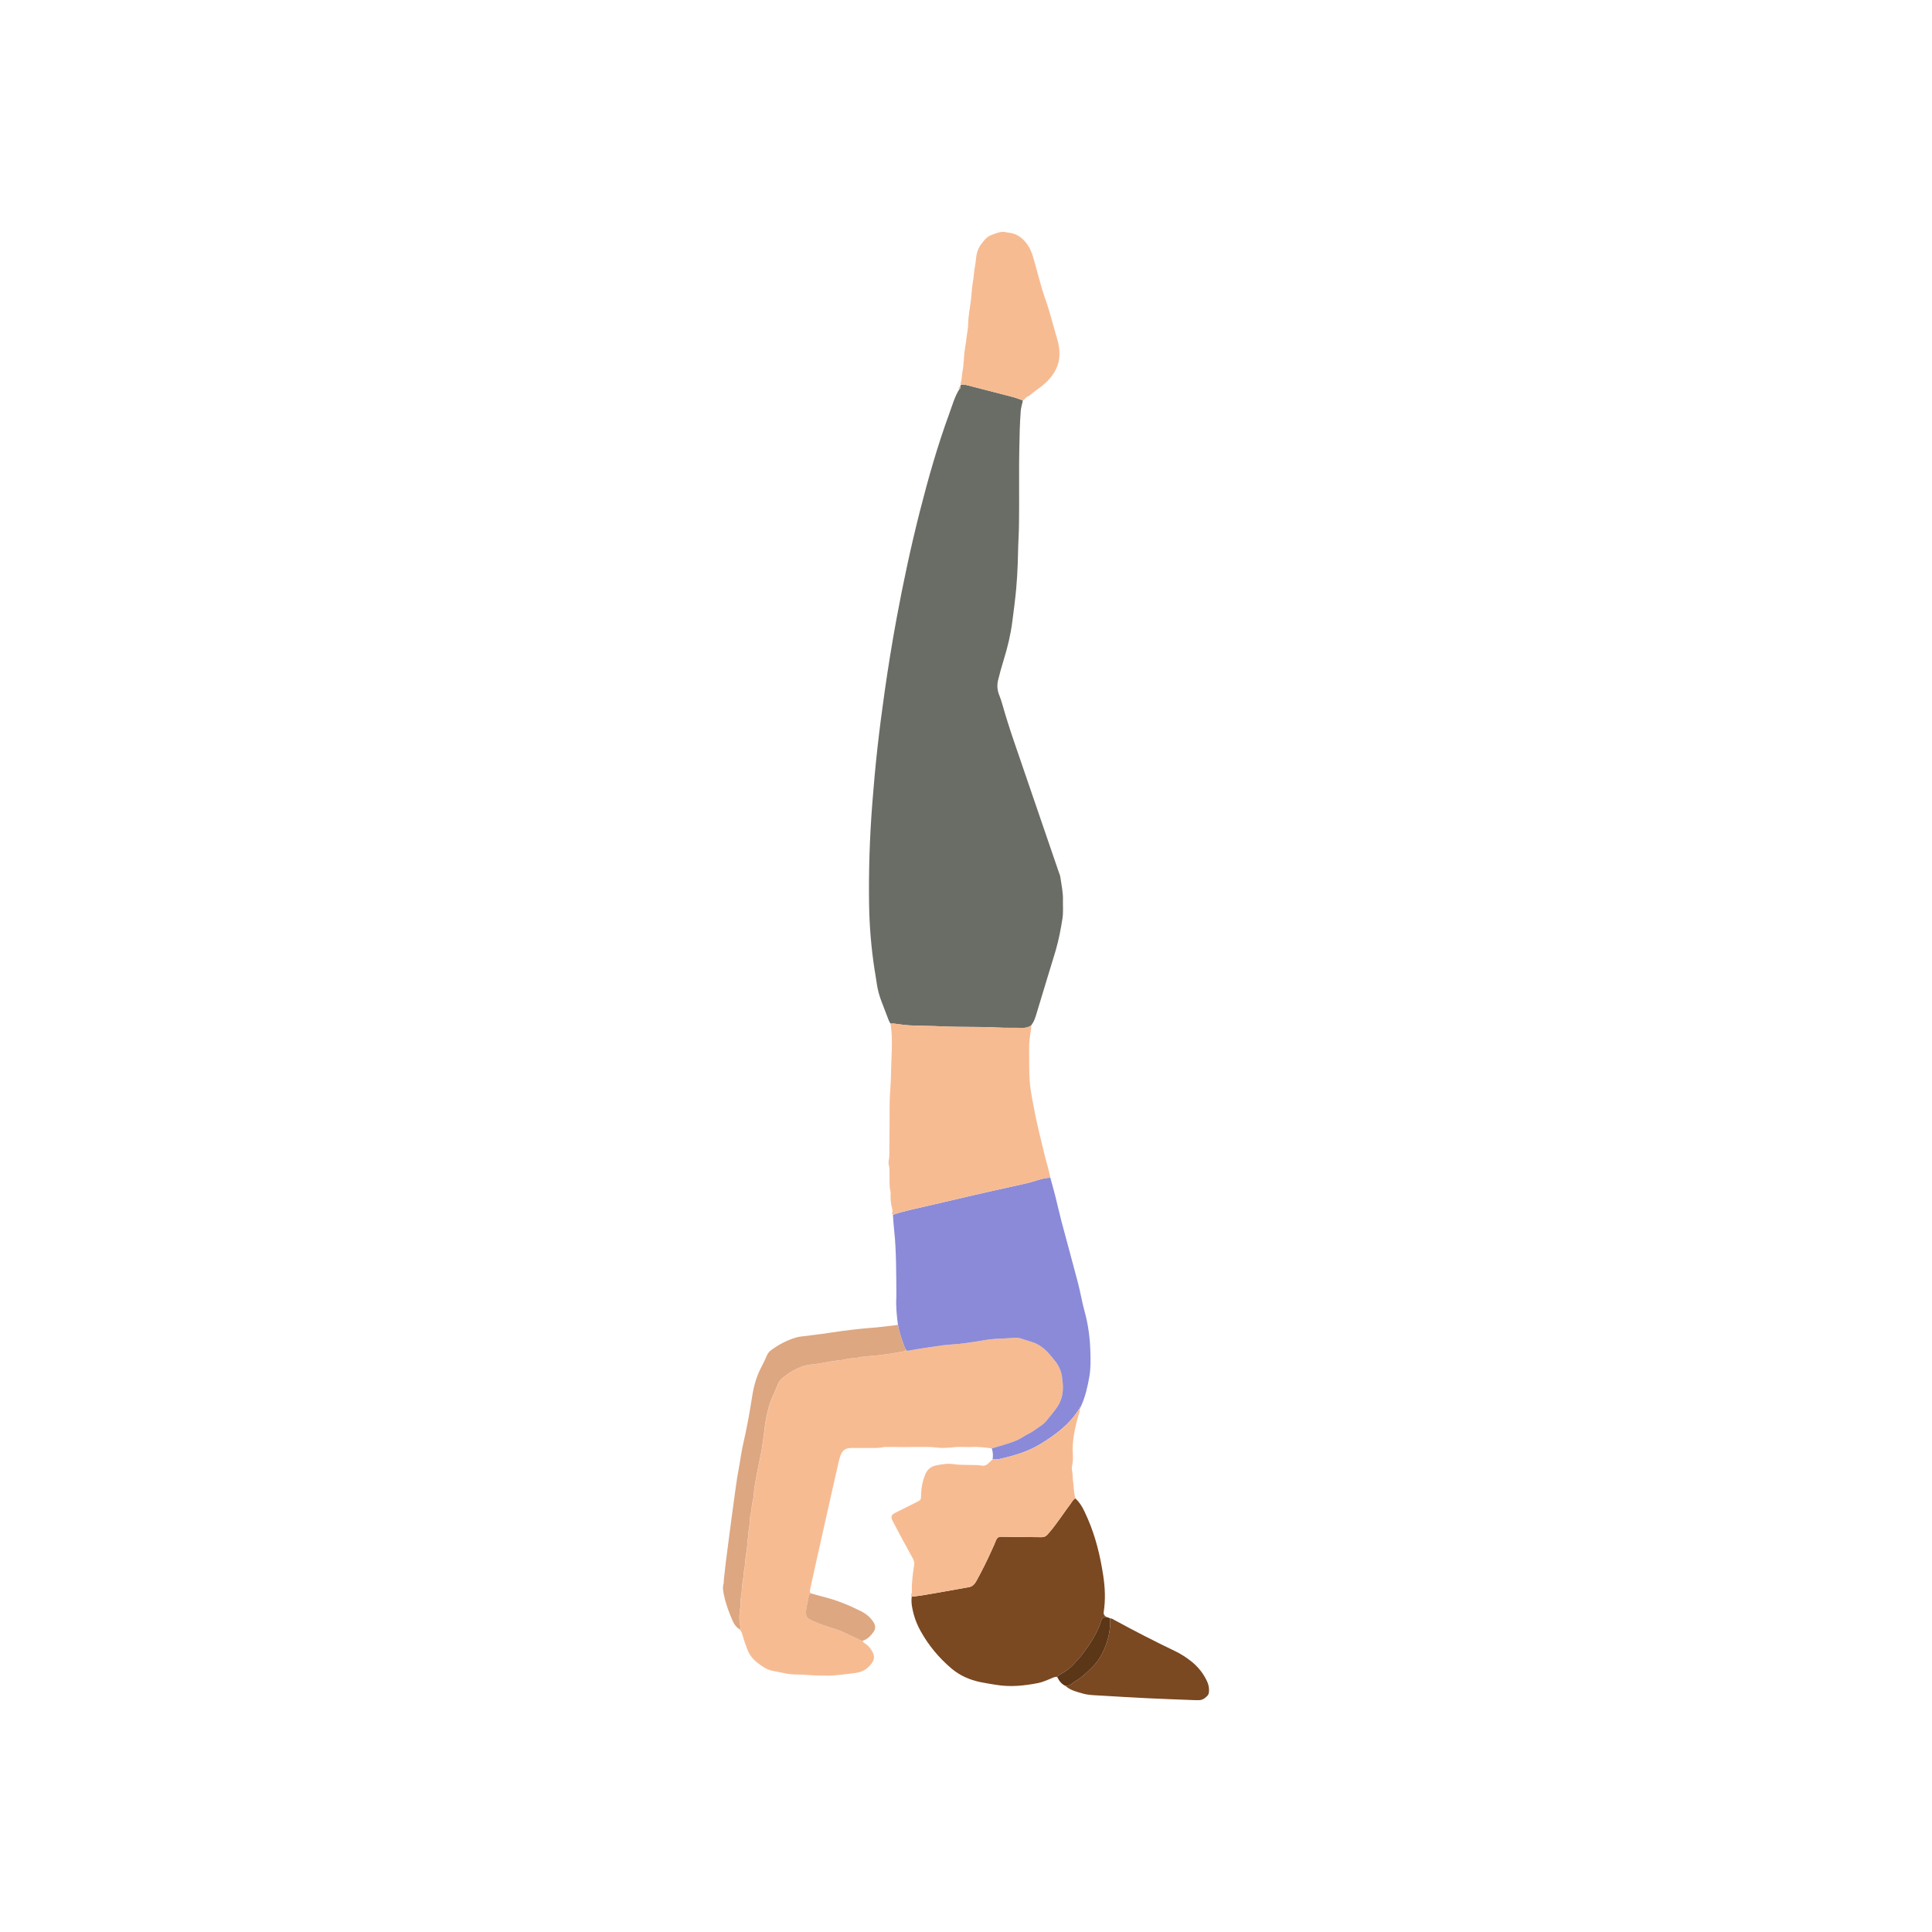
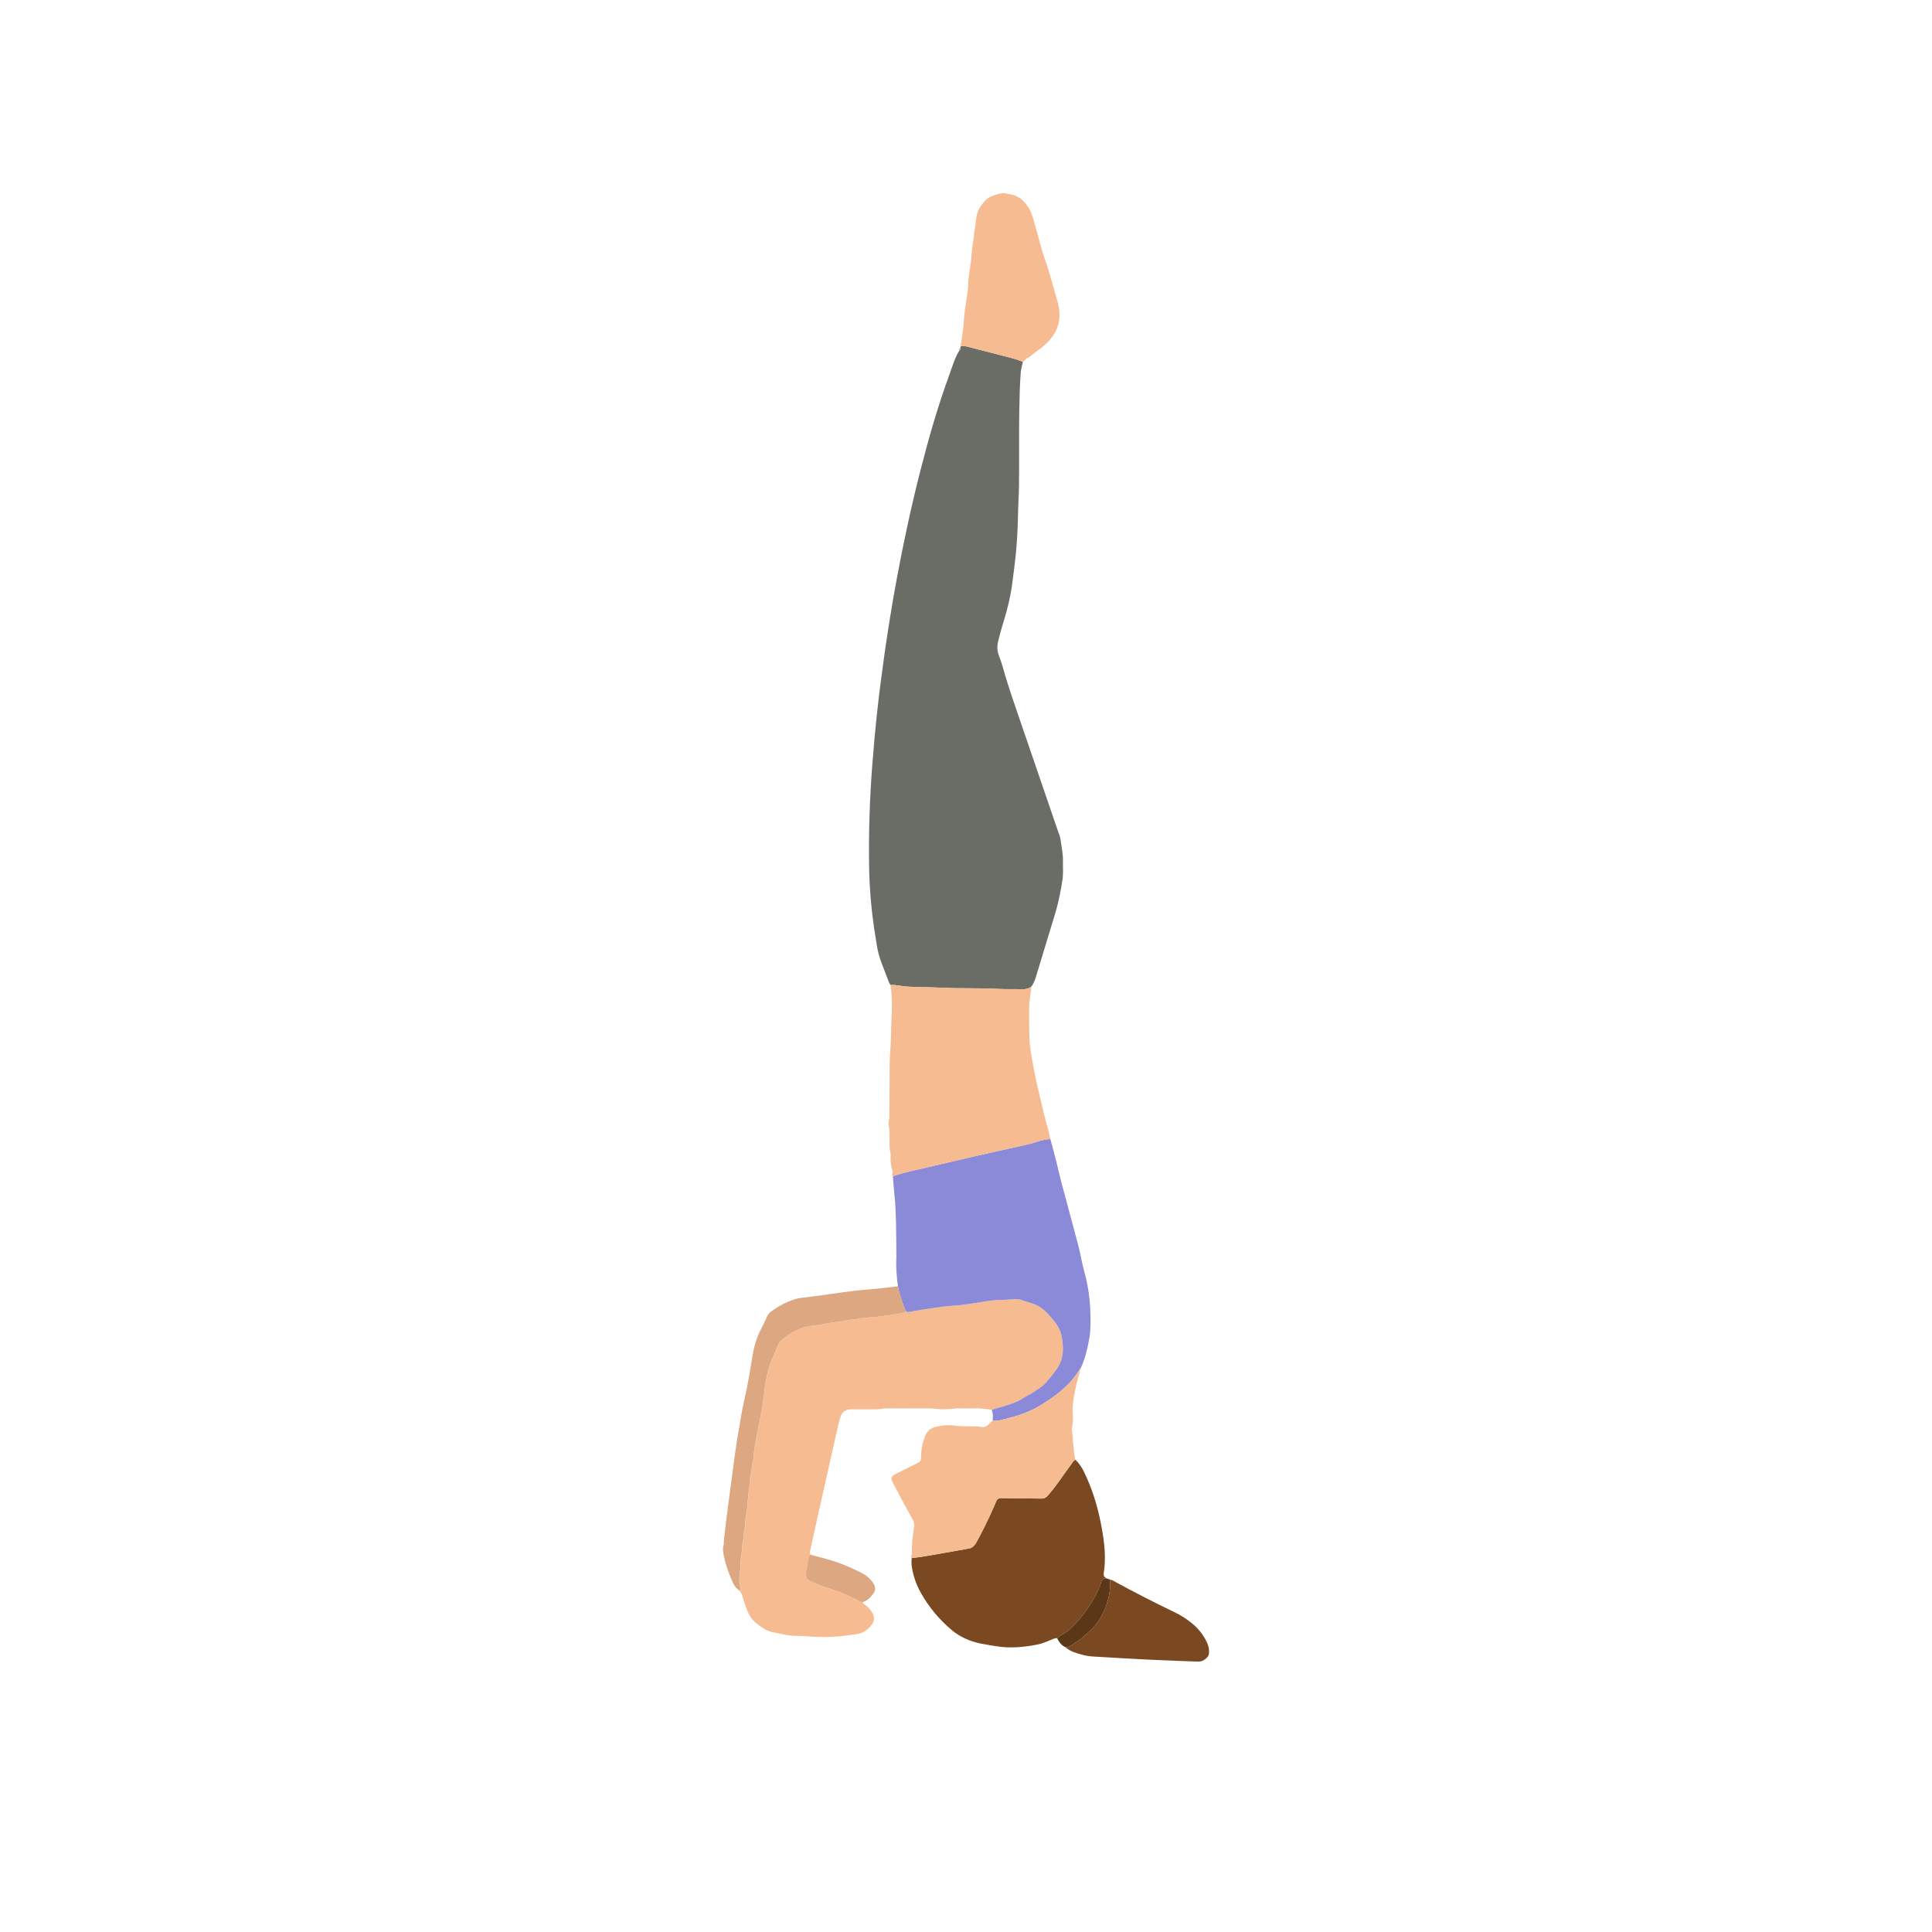
<svg xmlns="http://www.w3.org/2000/svg" width="500" height="500" viewBox="0 0 500 500" fill="none">
-   <path d="M248.305 100.668C247.059 102.66 246.451 104.924 245.653 107.096C242.627 115.356 240.228 123.807 238.06 132.327C235.726 141.506 233.752 150.762 232.03 160.07C230.877 166.322 229.858 172.601 228.961 178.897C228.254 183.85 227.609 188.806 227.06 193.776C226.54 198.505 226.107 203.245 225.745 207.992C225.078 216.67 224.785 225.351 224.921 234.054C225.008 239.647 225.459 245.208 226.305 250.735C226.503 252.032 226.741 253.321 226.921 254.618C227.144 256.215 227.591 257.749 228.159 259.251C228.778 260.885 229.4 262.519 230.034 264.145C230.137 264.412 230.312 264.65 230.455 264.903C230.986 264.863 231.507 264.903 232.041 264.991C233.137 265.167 234.246 265.31 235.353 265.365C238.155 265.5 240.961 265.486 243.766 265.625C248.598 265.863 253.444 265.665 258.283 265.929C260.36 266.042 262.447 265.954 264.528 266.013C265.389 266.039 266.158 265.892 266.854 265.387C267.473 264.614 267.825 263.713 268.11 262.779C269.239 259.061 270.359 255.343 271.488 251.629C272.066 249.724 272.674 247.83 273.227 245.918C274.008 243.208 274.542 240.442 274.971 237.658C275.088 236.893 275.092 236.109 275.11 235.332C275.125 234.603 275.055 233.874 275.088 233.145C275.176 231.087 274.707 229.087 274.433 227.072C274.363 226.552 274.132 226.05 273.96 225.545C270.103 214.292 266.235 203.04 262.389 191.783C261.29 188.567 260.268 185.326 259.338 182.055C259.125 181.307 258.869 180.571 258.583 179.853C258.081 178.593 257.986 177.337 258.308 176.004C258.733 174.256 259.217 172.527 259.748 170.813C260.759 167.564 261.546 164.271 261.986 160.883C262.356 158.04 262.729 155.202 262.993 152.348C263.191 150.22 263.301 148.085 263.385 145.949C263.469 143.814 263.469 141.678 263.587 139.543C263.733 136.828 263.733 134.103 263.748 131.385C263.773 126.283 263.693 121.18 263.795 116.081C263.858 112.829 263.916 109.576 264.169 106.327C264.242 105.393 264.568 104.532 264.707 103.624C263.891 103.338 263.092 102.997 262.257 102.778C258.301 101.741 254.338 100.745 250.382 99.708C249.807 99.558 249.25 99.499 248.671 99.573C248.609 99.774 248.543 99.972 248.481 100.17C248.58 100.389 248.543 100.558 248.308 100.66L248.305 100.668Z" fill="#6A6D66" />
-   <path d="M209.778 412.34C209.595 412.036 209.569 411.743 209.654 411.377C210.192 409.018 210.683 406.652 211.21 404.289C212.28 399.472 213.36 394.656 214.445 389.839C215.305 386.015 216.17 382.19 217.038 378.37C217.155 377.85 217.294 377.333 217.47 376.832C217.994 375.311 218.804 374.736 220.379 374.736C221.884 374.736 223.386 374.744 224.891 374.729C226.148 374.718 227.412 374.813 228.657 374.513C228.979 374.436 229.335 374.484 229.672 374.484C233.166 374.484 236.66 374.502 240.151 374.473C241.609 374.462 243.041 374.806 244.503 374.707C245.276 374.656 246.041 374.659 246.818 374.55C247.723 374.421 248.657 374.491 249.58 374.484C250.21 374.48 250.843 374.528 251.473 374.487C253.228 374.377 254.953 374.623 256.682 374.846C257.287 374.663 257.891 374.476 258.495 374.304C260.221 373.806 261.946 373.319 263.583 372.55C264.426 372.154 265.14 371.564 265.979 371.176C267.173 370.619 268.191 369.777 269.283 369.059C269.843 368.689 270.371 368.224 270.806 367.715C271.748 366.605 272.671 365.473 273.51 364.286C274.18 363.337 274.66 362.293 274.894 361.114C275.217 359.502 275.096 357.942 274.865 356.345C274.627 354.696 273.953 353.29 272.909 352.03C272.506 351.543 272.114 351.048 271.704 350.568C270.389 349.022 268.843 347.81 266.854 347.239C266.015 346.997 265.184 346.722 264.36 346.44C263.847 346.264 263.327 346.187 262.785 346.22C261.429 346.301 260.07 346.4 258.715 346.44C257.158 346.488 255.624 346.689 254.092 346.953C252.565 347.217 251.027 347.425 249.492 347.653C247.668 347.92 245.818 347.909 243.986 348.173C240.961 348.605 237.935 349.015 234.935 349.598C234.719 349.612 234.503 349.631 234.291 349.645C232.58 349.938 230.88 350.327 229.159 350.499C228.009 350.612 226.877 350.861 225.705 350.894C224.752 350.92 223.8 351.184 222.826 351.158C222.778 351.158 222.727 351.165 222.683 351.18C221.576 351.579 220.39 351.44 219.25 351.682C218.65 351.81 218.038 351.982 217.404 352.03C216.445 352.103 215.492 352.272 214.54 352.422C213.016 352.663 211.507 353.019 209.976 353.143C208.683 353.25 207.522 353.66 206.368 354.165C204.983 354.77 203.76 355.623 202.591 356.59C202.002 357.077 201.584 357.583 201.317 358.286C200.921 359.326 200.474 360.348 200.005 361.356C199.038 363.44 198.544 365.66 198.145 367.894C197.848 369.553 197.786 371.253 197.467 372.909C197.32 373.674 197.306 374.443 197.152 375.202C196.602 377.894 196.027 380.582 195.566 383.289C195.438 384.044 195.258 384.802 195.2 385.575C195.126 386.535 195.09 387.524 194.833 388.439C194.57 389.385 194.584 390.352 194.401 391.3C194.247 392.088 194.046 392.908 194.049 393.729C194.049 394.941 193.668 396.11 193.69 397.333C193.701 397.886 193.438 398.454 193.452 399.047C193.482 400.212 193.214 401.355 193.057 402.498C192.877 403.787 192.881 405.095 192.606 406.373C192.478 406.978 192.482 407.611 192.386 408.234C192.233 409.23 192.079 410.245 192.027 411.249C191.954 412.699 191.544 414.117 191.687 415.582C191.701 415.721 191.636 415.864 191.61 416.01C191.317 417.692 191.258 419.373 191.65 421.051C191.712 421.314 191.639 421.527 191.427 421.692C191.804 422.146 192.035 422.67 192.189 423.237C192.533 424.501 192.965 425.736 193.445 426.955C193.994 428.351 194.874 429.45 196.068 430.355C197.159 431.182 198.247 431.999 199.599 432.322C200.822 432.615 202.071 432.79 203.298 433.072C204.782 433.413 206.287 433.333 207.789 433.395C209.287 433.457 210.782 433.655 212.287 433.633C213.357 433.618 214.426 433.695 215.492 433.622C216.939 433.523 218.382 433.344 219.818 433.16C220.631 433.058 221.448 432.992 222.258 432.794C223.771 432.424 224.858 431.519 225.712 430.296C226.32 429.424 226.324 428.457 225.818 427.541C225.371 426.736 224.833 425.981 224.038 425.457C223.716 425.245 223.386 425.025 223.239 424.637C222.69 424.578 222.25 424.263 221.771 424.036C220.719 423.542 219.672 423.047 218.624 422.549C216.829 421.695 214.895 421.238 213.034 420.571C211.851 420.146 210.687 419.681 209.569 419.102C208.892 418.75 208.61 418.249 208.599 417.476C208.584 416.395 208.884 415.38 209.078 414.344C209.21 413.641 209.232 412.897 209.793 412.344L209.778 412.34Z" fill="#F7BB92" />
-   <path d="M234.925 349.598C237.925 349.019 240.95 348.605 243.976 348.173C245.807 347.913 247.654 347.924 249.481 347.653C251.016 347.426 252.555 347.22 254.082 346.953C255.613 346.686 257.148 346.488 258.705 346.44C260.064 346.4 261.419 346.301 262.774 346.22C263.316 346.187 263.833 346.264 264.349 346.44C265.177 346.722 266.005 346.997 266.844 347.239C268.833 347.81 270.375 349.026 271.694 350.568C272.104 351.048 272.496 351.543 272.899 352.03C273.943 353.29 274.617 354.696 274.855 356.345C275.085 357.942 275.206 359.502 274.884 361.114C274.646 362.297 274.166 363.337 273.499 364.286C272.661 365.473 271.737 366.605 270.796 367.715C270.36 368.227 269.836 368.693 269.272 369.059C268.181 369.777 267.162 370.619 265.968 371.176C265.133 371.568 264.415 372.158 263.573 372.55C261.935 373.319 260.21 373.806 258.485 374.304C257.881 374.48 257.276 374.667 256.672 374.846C256.983 375.762 257.031 376.696 256.884 377.649C257.514 377.74 258.144 377.711 258.76 377.568C262.397 376.733 265.957 375.725 269.199 373.751C273.126 371.359 276.748 368.678 279.236 364.711C279.283 364.634 279.386 364.594 279.459 364.539L279.452 364.557C279.426 364.293 279.525 364.092 279.752 363.953C280.891 361.462 281.492 358.806 281.946 356.136C282.287 354.136 282.243 352.077 282.195 350.041C282.107 346.389 281.642 342.807 280.664 339.275C280.005 336.898 279.613 334.444 278.99 332.056C277.595 326.712 276.115 321.389 274.701 316.052C274.144 313.946 273.686 311.811 273.151 309.697C272.734 308.053 272.269 306.422 271.825 304.785C270.602 304.829 269.419 305.126 268.269 305.499C266.694 306.012 265.086 306.379 263.478 306.73C255.661 308.43 247.866 310.239 240.079 312.078C237.068 312.789 234.016 313.36 231.082 314.386C231.189 315.741 231.262 317.096 231.412 318.448C231.72 321.203 231.822 323.968 231.892 326.734C231.965 329.598 231.954 332.466 231.98 335.33C231.98 335.378 231.987 335.429 231.98 335.477C231.826 337.96 232.06 340.422 232.39 342.88C232.621 344.217 233.009 345.513 233.438 346.799C233.712 347.623 234.035 348.429 234.339 349.246C234.533 349.363 234.723 349.48 234.918 349.598H234.925Z" fill="#8A8AD9" />
-   <path d="M231.089 314.391C234.019 313.365 237.071 312.794 240.085 312.083C247.873 310.244 255.664 308.435 263.484 306.735C265.092 306.387 266.7 306.017 268.275 305.504C269.422 305.131 270.609 304.838 271.832 304.79C271.455 302.743 270.784 300.768 270.305 298.75C269.323 294.611 268.242 290.497 267.495 286.303C267.224 284.783 266.902 283.267 266.697 281.736C266.517 280.395 266.422 279.04 266.382 277.688C266.323 275.75 266.367 273.809 266.334 271.871C266.301 269.974 266.524 268.109 266.85 266.245C266.898 265.967 266.858 265.67 266.858 265.38C266.162 265.89 265.393 266.032 264.532 266.007C262.451 265.945 260.363 266.036 258.286 265.923C253.448 265.655 248.605 265.853 243.77 265.619C240.964 265.479 238.159 265.498 235.356 265.358C234.25 265.304 233.14 265.161 232.045 264.985C231.514 264.901 230.994 264.857 230.459 264.897C230.946 267.934 230.84 270.999 230.704 274.043C230.584 276.706 230.617 279.38 230.4 282.032C230.122 285.428 230.28 288.82 230.21 292.212C230.166 294.395 230.184 296.581 230.162 298.765C230.159 299.197 230.14 299.644 230.045 300.061C229.924 300.596 229.91 301.105 230.06 301.636C230.276 302.395 230.173 303.178 230.203 303.955C230.254 305.405 230.063 306.863 230.448 308.299C230.521 308.574 230.492 308.878 230.481 309.171C230.437 310.438 230.569 311.687 230.913 312.907C231.012 313.255 231.001 313.567 230.888 313.9C230.818 314.101 230.88 314.277 231.089 314.376V314.391Z" fill="#F7BB92" />
-   <path d="M286.411 418.491C285.869 418.198 285.536 417.865 285.649 417.129C286.133 413.993 285.983 410.85 285.51 407.73C284.745 402.693 283.558 397.766 281.525 393.074C281.236 392.408 280.932 391.752 280.624 391.093C280.045 389.854 279.316 388.723 278.316 387.781C277.705 388.067 277.448 388.671 277.075 389.169C275.097 391.807 273.349 394.613 271.141 397.081C270.672 397.605 270.228 397.836 269.536 397.825C266.093 397.774 262.646 397.785 259.203 397.711C258.441 397.697 258.035 397.946 257.778 398.624C257.503 399.349 257.17 400.048 256.855 400.759C255.591 403.594 254.221 406.374 252.723 409.096C252.177 410.085 251.551 410.715 250.43 410.814C250.287 410.828 250.145 410.861 250.002 410.887C247.474 411.338 244.947 411.792 242.416 412.235C240.269 412.609 238.126 413.004 235.954 413.22C235.749 414.843 236.093 416.404 236.518 417.946C236.921 419.4 237.515 420.784 238.244 422.099C240.31 425.828 242.994 429.055 246.247 431.81C248.408 433.638 250.921 434.733 253.661 435.319C255.035 435.612 256.427 435.806 257.811 436.037C261.456 436.645 265.06 436.279 268.646 435.572C269.694 435.367 270.679 434.938 271.668 434.535C272.287 434.282 272.88 433.909 273.591 433.967C273.95 433.564 274.404 433.282 274.866 433.026C275.932 432.436 276.902 431.715 277.734 430.821C278.558 429.934 279.404 429.059 280.126 428.096C282.137 425.414 284.016 422.649 285.005 419.392C285.232 418.642 285.697 418.403 286.415 418.488L286.411 418.491Z" fill="#7A4821" />
-   <path d="M235.95 413.224C238.122 413.012 240.265 412.612 242.411 412.239C244.943 411.799 247.466 411.341 249.997 410.891C250.14 410.865 250.283 410.832 250.426 410.817C251.547 410.715 252.173 410.089 252.719 409.1C254.221 406.378 255.587 403.598 256.851 400.763C257.166 400.056 257.499 399.352 257.774 398.627C258.034 397.946 258.44 397.697 259.199 397.715C262.642 397.788 266.089 397.774 269.532 397.829C270.224 397.84 270.667 397.609 271.136 397.085C273.345 394.616 275.092 391.807 277.07 389.173C277.444 388.675 277.704 388.071 278.312 387.785C277.88 386.386 277.946 384.913 277.719 383.481C277.568 382.532 277.653 381.55 277.455 380.594C277.367 380.177 277.374 379.708 277.466 379.29C277.7 378.232 277.704 377.166 277.642 376.107C277.473 373.313 278.001 370.613 278.653 367.924C278.825 367.221 279.03 366.521 279.25 365.829C279.382 365.408 279.51 364.998 279.466 364.551C279.389 364.609 279.29 364.65 279.242 364.723C276.755 368.69 273.129 371.371 269.206 373.763C265.964 375.737 262.404 376.745 258.766 377.58C258.147 377.723 257.521 377.752 256.891 377.66C256.506 378.03 256.129 378.408 255.737 378.767C255.25 379.21 254.734 379.43 254.019 379.287C253.268 379.137 252.477 379.17 251.704 379.14C250.06 379.082 248.415 379.173 246.767 378.917C245.272 378.686 243.763 378.942 242.291 379.236C240.913 379.51 239.954 380.32 239.419 381.653C238.778 383.246 238.43 384.887 238.382 386.598C238.335 388.235 238.485 388.111 236.913 388.902C235.221 389.756 233.518 390.58 231.829 391.437C230.602 392.06 230.43 392.51 231.086 393.759C232.752 396.939 234.441 400.107 236.192 403.239C236.529 403.84 236.679 404.385 236.58 405.023C236.228 407.323 235.913 409.631 235.998 411.964C236.012 412.389 235.602 412.792 235.954 413.217L235.95 413.224Z" fill="#F7BB92" />
-   <path d="M248.668 99.576C249.247 99.499 249.803 99.562 250.378 99.712C254.334 100.749 258.298 101.745 262.254 102.781C263.085 103.001 263.887 103.342 264.704 103.628C265.239 103.463 265.36 102.814 265.913 102.642C266.43 102.481 266.792 102.053 267.21 101.723C268.386 100.796 269.679 99.994 270.744 98.957C272.733 97.023 274.133 94.749 274.188 91.833C274.213 90.558 274.063 89.328 273.708 88.104C272.946 85.5 272.243 82.884 271.481 80.28C271.155 79.163 270.755 78.071 270.375 76.969C269.462 74.309 268.814 71.573 268.03 68.874C267.517 67.108 267.147 65.287 266.151 63.698C264.964 61.808 263.378 60.482 261.074 60.214C260.979 60.203 260.873 60.229 260.785 60.2C259.221 59.647 257.825 60.364 256.441 60.874C255.792 61.112 255.214 61.632 254.73 62.181C254.507 62.434 254.309 62.712 254.096 62.973C253.181 64.101 252.737 65.397 252.609 66.841C252.514 67.896 252.302 68.939 252.159 69.991C252.023 70.994 251.965 72.013 251.778 73.005C251.481 74.577 251.463 76.177 251.265 77.76C251.009 79.819 250.584 81.859 250.558 83.95C250.543 84.958 250.32 85.961 250.188 86.965C250.042 88.064 249.921 89.166 249.73 90.258C249.389 92.214 249.481 94.221 249.085 96.159C248.884 97.155 248.965 98.192 248.598 99.159C248.554 99.272 248.642 99.437 248.668 99.58V99.576Z" fill="#F7BB92" />
-   <path d="M234.347 349.247C234.046 348.434 233.72 347.624 233.446 346.8C233.021 345.515 232.629 344.218 232.398 342.881C230.618 343.093 228.838 343.32 227.054 343.507C225.944 343.624 224.83 343.69 223.72 343.793C219.904 344.145 216.12 344.705 212.329 345.262C210.699 345.5 209.058 345.661 207.42 345.874C206.941 345.936 206.461 346.016 205.995 346.152C203.64 346.848 201.512 347.987 199.538 349.434C199.047 349.793 198.717 350.24 198.472 350.786C198.036 351.76 197.607 352.742 197.102 353.679C195.794 356.108 195.073 358.723 194.655 361.415C194.014 365.536 193.274 369.635 192.329 373.701C191.922 375.444 191.692 377.228 191.384 378.994C191.157 380.283 190.908 381.569 190.71 382.862C190.428 384.73 190.183 386.605 189.926 388.477C189.684 390.254 189.443 392.03 189.205 393.807C188.966 395.583 188.736 397.364 188.505 399.14C188.259 401.015 188.014 402.887 187.783 404.766C187.618 406.114 187.476 407.462 187.333 408.81C187.296 409.147 187.358 409.51 187.263 409.825C186.952 410.85 187.164 411.858 187.373 412.847C187.879 415.228 188.714 417.506 189.721 419.722C190.095 420.539 190.67 421.18 191.402 421.689C191.615 421.524 191.688 421.312 191.626 421.048C191.234 419.371 191.292 417.693 191.585 416.008C191.611 415.865 191.677 415.719 191.662 415.579C191.516 414.114 191.93 412.693 192.003 411.246C192.054 410.239 192.208 409.228 192.362 408.232C192.457 407.609 192.45 406.971 192.582 406.371C192.856 405.092 192.853 403.785 193.032 402.495C193.19 401.356 193.457 400.21 193.428 399.045C193.413 398.451 193.673 397.887 193.666 397.331C193.644 396.107 194.029 394.939 194.025 393.726C194.025 392.906 194.223 392.085 194.377 391.298C194.56 390.349 194.545 389.382 194.809 388.437C195.065 387.518 195.098 386.532 195.175 385.573C195.234 384.8 195.413 384.041 195.541 383.287C196.003 380.58 196.582 377.891 197.127 375.199C197.281 374.441 197.3 373.672 197.442 372.906C197.758 371.254 197.823 369.551 198.12 367.891C198.519 365.657 199.014 363.437 199.981 361.353C200.45 360.342 200.897 359.32 201.292 358.284C201.56 357.58 201.977 357.075 202.567 356.588C203.735 355.621 204.959 354.771 206.343 354.163C207.497 353.657 208.658 353.247 209.951 353.141C211.483 353.016 212.995 352.661 214.515 352.419C215.468 352.269 216.42 352.101 217.38 352.027C218.014 351.98 218.625 351.807 219.226 351.679C220.365 351.438 221.552 351.58 222.658 351.177C222.702 351.163 222.753 351.155 222.801 351.155C223.775 351.181 224.728 350.917 225.68 350.892C226.852 350.859 227.984 350.61 229.134 350.496C230.856 350.324 232.555 349.939 234.266 349.643C234.288 349.511 234.31 349.379 234.332 349.243L234.347 349.247Z" fill="#DDA781" />
-   <path d="M275.679 436.267C276.99 437.45 278.653 437.846 280.279 438.3C281.693 438.696 283.159 438.718 284.613 438.802C288.781 439.051 292.95 439.304 297.122 439.505C301.1 439.699 305.078 439.831 309.059 439.989C309.448 440.003 309.836 439.992 310.224 440C311.18 440.014 311.872 439.498 312.488 438.85C312.806 438.513 312.869 438.073 312.894 437.63C312.946 436.685 312.711 435.791 312.308 434.956C311.385 433.047 310.096 431.417 308.451 430.084C307.092 428.982 305.638 428.037 304.045 427.275C298.792 424.762 293.613 422.099 288.499 419.308C288.122 419.103 287.767 418.824 287.305 418.824C287.441 421.278 286.994 423.645 286.137 425.927C285.367 427.982 284.287 429.853 282.704 431.428C281.327 432.802 279.946 434.15 278.243 435.124C278.034 435.242 277.847 435.403 277.671 435.568C277.107 436.095 276.448 436.333 275.679 436.271V436.267Z" fill="#7A4821" />
-   <path d="M209.779 412.34C209.219 412.893 209.2 413.637 209.065 414.34C208.867 415.376 208.57 416.391 208.585 417.472C208.596 418.245 208.874 418.746 209.556 419.098C210.673 419.68 211.838 420.146 213.021 420.567C214.882 421.233 216.816 421.691 218.611 422.545C219.658 423.043 220.706 423.537 221.757 424.032C222.237 424.255 222.68 424.574 223.226 424.633C224.526 424.277 225.358 423.31 226.101 422.299C226.662 421.534 226.566 420.622 226.079 419.842C225.266 418.541 224.094 417.611 222.728 416.93C219.695 415.413 216.57 414.131 213.27 413.3C212.101 413.006 210.944 412.662 209.783 412.34H209.779Z" fill="#DDA781" />
-   <path d="M275.679 436.267C276.448 436.33 277.108 436.091 277.672 435.564C277.848 435.399 278.038 435.238 278.243 435.121C279.946 434.15 281.327 432.798 282.705 431.425C284.283 429.85 285.368 427.978 286.137 425.923C286.99 423.641 287.437 421.271 287.305 418.821C287.243 418.747 287.17 418.725 287.078 418.755C286.924 418.777 286.811 418.725 286.738 418.586C286.628 418.557 286.521 418.524 286.412 418.495C285.694 418.41 285.228 418.648 285.001 419.399C284.012 422.652 282.133 425.421 280.122 428.103C279.397 429.066 278.551 429.945 277.73 430.828C276.903 431.718 275.932 432.439 274.862 433.033C274.397 433.289 273.947 433.571 273.588 433.974C274.075 434.934 274.657 435.802 275.679 436.275V436.267Z" fill="#5B3617" />
-   <path d="M248.306 100.668C248.54 100.566 248.577 100.393 248.478 100.177C248.284 100.141 248.137 100.21 248.097 100.408C248.068 100.547 248.156 100.643 248.302 100.672L248.306 100.668Z" fill="#F7BC94" />
-   <path d="M279.756 363.961C279.529 364.1 279.434 364.302 279.456 364.565C279.731 364.452 279.771 364.217 279.756 363.961Z" fill="#F7BB92" />
-   <path d="M286.736 418.586C286.81 418.725 286.923 418.776 287.077 418.754C287.008 418.612 286.898 418.546 286.736 418.586Z" fill="#7A4922" />
-   <path d="M234.347 349.246C234.325 349.378 234.303 349.513 234.281 349.645C234.497 349.631 234.713 349.612 234.926 349.598C234.732 349.481 234.541 349.363 234.347 349.246Z" fill="#BBB58A" />
+   <path d="M248.305 90.668C247.059 92.66 246.451 94.924 245.653 97.096C242.627 105.356 240.228 113.807 238.06 122.327C235.726 131.506 233.752 140.762 232.03 150.07C230.877 156.322 229.858 162.601 228.961 168.897C228.254 173.85 227.609 178.806 227.06 183.776C226.54 188.505 226.107 193.245 225.745 197.992C225.078 206.67 224.785 215.351 224.921 224.054C225.008 229.647 225.459 235.208 226.305 240.735C226.503 242.032 226.741 243.321 226.921 244.618C227.144 246.215 227.591 247.749 228.159 249.251C228.778 250.885 229.4 252.519 230.034 254.145C230.137 254.412 230.312 254.65 230.455 254.903C230.986 254.863 231.507 254.903 232.041 254.991C233.137 255.167 234.246 255.31 235.353 255.365C238.155 255.5 240.961 255.486 243.766 255.625C248.598 255.863 253.444 255.665 258.283 255.929C260.36 256.042 262.447 255.954 264.528 256.013C265.389 256.039 266.158 255.892 266.854 255.387C267.473 254.614 267.825 253.713 268.11 252.779C269.239 249.061 270.359 245.343 271.488 241.629C272.066 239.724 272.674 237.83 273.227 235.918C274.008 233.208 274.542 230.442 274.971 227.658C275.088 226.893 275.092 226.109 275.11 225.332C275.125 224.603 275.055 223.874 275.088 223.145C275.176 221.087 274.707 219.087 274.433 217.072C274.363 216.552 274.132 216.05 273.96 215.545C270.103 204.292 266.235 193.04 262.389 181.783C261.29 178.567 260.268 175.326 259.338 172.055C259.125 171.307 258.869 170.571 258.583 169.853C258.081 168.593 257.986 167.337 258.308 166.004C258.733 164.256 259.217 162.527 259.748 160.813C260.759 157.564 261.546 154.271 261.986 150.883C262.356 148.04 262.729 145.202 262.993 142.348C263.191 140.22 263.301 138.085 263.385 135.949C263.469 133.814 263.469 131.678 263.587 129.543C263.733 126.828 263.733 124.103 263.748 121.385C263.773 116.283 263.693 111.18 263.795 106.081C263.858 102.829 263.916 99.576 264.169 96.327C264.242 95.393 264.568 94.532 264.707 93.624C263.891 93.338 263.092 92.997 262.257 92.778C258.301 91.741 254.338 90.745 250.382 89.708C249.807 89.558 249.25 89.499 248.671 89.573C248.609 89.774 248.543 89.972 248.481 90.169C248.58 90.389 248.543 90.558 248.308 90.66L248.305 90.668Z" fill="#6A6D66" />
+   <path d="M209.778 402.34C209.595 402.036 209.569 401.743 209.654 401.377C210.192 399.018 210.683 396.652 211.21 394.289C212.28 389.472 213.36 384.656 214.445 379.839C215.305 376.015 216.17 372.19 217.038 368.37C217.155 367.85 217.294 367.333 217.47 366.832C217.994 365.311 218.804 364.736 220.379 364.736C221.884 364.736 223.386 364.744 224.891 364.729C226.148 364.718 227.412 364.813 228.657 364.513C228.979 364.436 229.335 364.484 229.672 364.484C233.166 364.484 236.66 364.502 240.151 364.473C241.609 364.462 243.041 364.806 244.503 364.707C245.276 364.656 246.041 364.659 246.818 364.55C247.723 364.421 248.657 364.491 249.58 364.484C250.21 364.48 250.843 364.528 251.473 364.487C253.228 364.377 254.953 364.623 256.682 364.846C257.287 364.663 257.891 364.476 258.495 364.304C260.221 363.806 261.946 363.319 263.583 362.55C264.426 362.154 265.14 361.564 265.979 361.176C267.173 360.619 268.191 359.777 269.283 359.059C269.843 358.689 270.371 358.224 270.806 357.715C271.748 356.605 272.671 355.473 273.51 354.286C274.18 353.337 274.66 352.293 274.894 351.114C275.217 349.502 275.096 347.942 274.865 346.345C274.627 344.696 273.953 343.29 272.909 342.03C272.506 341.543 272.114 341.048 271.704 340.568C270.389 339.022 268.843 337.81 266.854 337.239C266.015 336.997 265.184 336.722 264.36 336.44C263.847 336.264 263.327 336.187 262.785 336.22C261.429 336.301 260.07 336.4 258.715 336.44C257.158 336.488 255.624 336.689 254.092 336.953C252.565 337.217 251.027 337.425 249.492 337.653C247.668 337.92 245.818 337.909 243.986 338.173C240.961 338.605 237.935 339.015 234.935 339.598C234.719 339.612 234.503 339.631 234.291 339.645C232.58 339.938 230.88 340.327 229.159 340.499C228.009 340.612 226.877 340.861 225.705 340.894C224.752 340.92 223.8 341.184 222.826 341.158C222.778 341.158 222.727 341.165 222.683 341.18C221.576 341.579 220.39 341.44 219.25 341.682C218.65 341.81 218.038 341.982 217.404 342.03C216.445 342.103 215.492 342.272 214.54 342.422C213.016 342.663 211.507 343.019 209.976 343.143C208.683 343.25 207.522 343.66 206.368 344.165C204.983 344.77 203.76 345.623 202.591 346.59C202.002 347.077 201.584 347.583 201.317 348.286C200.921 349.326 200.474 350.348 200.005 351.356C199.038 353.44 198.544 355.66 198.145 357.894C197.848 359.553 197.786 361.253 197.467 362.909C197.32 363.674 197.306 364.443 197.152 365.202C196.602 367.894 196.027 370.582 195.566 373.289C195.438 374.044 195.258 374.802 195.2 375.575C195.126 376.535 195.09 377.524 194.833 378.439C194.57 379.385 194.584 380.352 194.401 381.3C194.247 382.088 194.046 382.908 194.049 383.729C194.049 384.941 193.668 386.11 193.69 387.333C193.701 387.886 193.438 388.454 193.452 389.047C193.482 390.212 193.214 391.355 193.057 392.498C192.877 393.787 192.881 395.095 192.606 396.373C192.478 396.978 192.482 397.611 192.386 398.234C192.233 399.23 192.079 400.245 192.027 401.249C191.954 402.699 191.544 404.117 191.687 405.582C191.701 405.721 191.636 405.864 191.61 406.01C191.317 407.692 191.258 409.373 191.65 411.051C191.712 411.314 191.639 411.527 191.427 411.692C191.804 412.146 192.035 412.67 192.189 413.237C192.533 414.501 192.965 415.736 193.445 416.955C193.994 418.351 194.874 419.45 196.068 420.355C197.159 421.182 198.247 421.999 199.599 422.322C200.822 422.615 202.071 422.79 203.298 423.072C204.782 423.413 206.287 423.333 207.789 423.395C209.287 423.457 210.782 423.655 212.287 423.633C213.357 423.618 214.426 423.695 215.492 423.622C216.939 423.523 218.382 423.344 219.818 423.16C220.631 423.058 221.448 422.992 222.258 422.794C223.771 422.424 224.858 421.519 225.712 420.296C226.32 419.424 226.324 418.457 225.818 417.541C225.371 416.736 224.833 415.981 224.038 415.457C223.716 415.245 223.386 415.025 223.239 414.637C222.69 414.578 222.25 414.263 221.771 414.036C220.719 413.542 219.672 413.047 218.624 412.549C216.829 411.695 214.895 411.238 213.034 410.571C211.851 410.146 210.687 409.681 209.569 409.102C208.892 408.75 208.61 408.249 208.599 407.476C208.584 406.395 208.884 405.38 209.078 404.344C209.21 403.641 209.232 402.897 209.793 402.344L209.778 402.34Z" fill="#F7BB92" />
+   <path d="M234.925 339.598C237.925 339.019 240.95 338.605 243.976 338.173C245.807 337.913 247.654 337.924 249.481 337.653C251.016 337.426 252.555 337.22 254.082 336.953C255.613 336.686 257.148 336.488 258.705 336.44C260.064 336.4 261.419 336.301 262.774 336.22C263.316 336.187 263.833 336.264 264.349 336.44C265.177 336.722 266.005 336.997 266.844 337.239C268.833 337.81 270.375 339.026 271.694 340.568C272.104 341.048 272.496 341.543 272.899 342.03C273.943 343.29 274.617 344.696 274.855 346.345C275.085 347.942 275.206 349.502 274.884 351.114C274.646 352.297 274.166 353.337 273.499 354.286C272.661 355.473 271.737 356.605 270.796 357.715C270.36 358.227 269.836 358.693 269.272 359.059C268.181 359.777 267.162 360.619 265.968 361.176C265.133 361.568 264.415 362.158 263.573 362.55C261.935 363.319 260.21 363.806 258.485 364.304C257.881 364.48 257.276 364.667 256.672 364.846C256.983 365.762 257.031 366.696 256.884 367.649C257.514 367.74 258.144 367.711 258.76 367.568C262.397 366.733 265.957 365.725 269.199 363.751C273.126 361.359 276.748 358.678 279.236 354.711C279.283 354.634 279.386 354.594 279.459 354.539L279.452 354.557C279.426 354.293 279.525 354.092 279.752 353.953C280.891 351.462 281.492 348.806 281.946 346.136C282.287 344.136 282.243 342.077 282.195 340.041C282.107 336.389 281.642 332.807 280.664 329.275C280.005 326.898 279.613 324.444 278.99 322.056C277.595 316.712 276.115 311.389 274.701 306.052C274.144 303.946 273.686 301.811 273.151 299.697C272.734 298.053 272.269 296.422 271.825 294.785C270.602 294.829 269.419 295.126 268.269 295.499C266.694 296.012 265.086 296.379 263.478 296.73C255.661 298.43 247.866 300.239 240.079 302.078C237.068 302.789 234.016 303.36 231.082 304.386C231.189 305.741 231.262 307.096 231.412 308.448C231.72 311.203 231.822 313.968 231.892 316.734C231.965 319.598 231.954 322.466 231.98 325.33C231.98 325.378 231.987 325.429 231.98 325.477C231.826 327.96 232.06 330.422 232.39 332.88C232.621 334.217 233.009 335.513 233.438 336.799C233.712 337.623 234.035 338.429 234.339 339.246C234.533 339.363 234.723 339.48 234.918 339.598H234.925Z" fill="#8A8AD9" />
+   <path d="M231.089 304.391C234.019 303.365 237.071 302.794 240.085 302.083C247.873 300.244 255.664 298.435 263.484 296.735C265.092 296.387 266.7 296.017 268.275 295.504C269.422 295.131 270.609 294.838 271.832 294.79C271.455 292.743 270.784 290.768 270.305 288.75C269.323 284.611 268.242 280.497 267.495 276.303C267.224 274.783 266.902 273.267 266.697 271.736C266.517 270.395 266.422 269.04 266.382 267.688C266.323 265.75 266.367 263.809 266.334 261.871C266.301 259.974 266.524 258.109 266.85 256.245C266.898 255.967 266.858 255.67 266.858 255.38C266.162 255.89 265.393 256.032 264.532 256.007C262.451 255.945 260.363 256.036 258.286 255.923C253.448 255.655 248.605 255.853 243.77 255.619C240.964 255.479 238.159 255.498 235.356 255.358C234.25 255.304 233.14 255.161 232.045 254.985C231.514 254.901 230.994 254.857 230.459 254.897C230.946 257.934 230.84 260.999 230.704 264.043C230.584 266.706 230.617 269.38 230.4 272.032C230.122 275.428 230.28 278.82 230.21 282.212C230.166 284.395 230.184 286.581 230.162 288.765C230.159 289.197 230.14 289.644 230.045 290.061C229.924 290.596 229.91 291.105 230.06 291.636C230.276 292.395 230.173 293.178 230.203 293.955C230.254 295.405 230.063 296.863 230.448 298.299C230.521 298.574 230.492 298.878 230.481 299.171C230.437 300.438 230.569 301.687 230.913 302.907C231.012 303.255 231.001 303.567 230.888 303.9C230.818 304.101 230.88 304.277 231.089 304.376V304.391Z" fill="#F7BB92" />
+   <path d="M286.411 408.491C285.869 408.198 285.536 407.865 285.649 407.129C286.133 403.993 285.983 400.85 285.51 397.73C284.745 392.693 283.558 387.766 281.525 383.074C281.236 382.408 280.932 381.752 280.624 381.093C280.045 379.854 279.316 378.723 278.316 377.781C277.705 378.067 277.448 378.671 277.075 379.169C275.097 381.807 273.349 384.613 271.141 387.081C270.672 387.605 270.228 387.836 269.536 387.825C266.093 387.774 262.646 387.785 259.203 387.711C258.441 387.697 258.035 387.946 257.778 388.624C257.503 389.349 257.17 390.048 256.855 390.759C255.591 393.594 254.221 396.374 252.723 399.096C252.177 400.085 251.551 400.715 250.43 400.814C250.287 400.828 250.145 400.861 250.002 400.887C247.474 401.338 244.947 401.792 242.416 402.235C240.269 402.609 238.126 403.004 235.954 403.22C235.749 404.843 236.093 406.404 236.518 407.946C236.921 409.4 237.515 410.784 238.244 412.099C240.31 415.828 242.994 419.055 246.247 421.81C248.408 423.638 250.921 424.733 253.661 425.319C255.035 425.612 256.427 425.806 257.811 426.037C261.456 426.645 265.06 426.279 268.646 425.572C269.694 425.367 270.679 424.938 271.668 424.535C272.287 424.282 272.88 423.909 273.591 423.967C273.95 423.564 274.404 423.282 274.866 423.026C275.932 422.436 276.902 421.715 277.734 420.821C278.558 419.934 279.404 419.059 280.126 418.096C282.137 415.414 284.016 412.649 285.005 409.392C285.232 408.642 285.697 408.403 286.415 408.488L286.411 408.491Z" fill="#7A4821" />
+   <path d="M235.95 403.224C238.122 403.012 240.265 402.612 242.411 402.239C244.943 401.799 247.466 401.341 249.997 400.891C250.14 400.865 250.283 400.832 250.426 400.817C251.547 400.715 252.173 400.089 252.719 399.1C254.221 396.378 255.587 393.598 256.851 390.763C257.166 390.056 257.499 389.352 257.774 388.627C258.034 387.946 258.44 387.697 259.199 387.715C262.642 387.788 266.089 387.774 269.532 387.829C270.224 387.84 270.667 387.609 271.136 387.085C273.345 384.616 275.092 381.807 277.07 379.173C277.444 378.675 277.704 378.071 278.312 377.785C277.88 376.386 277.946 374.913 277.719 373.481C277.568 372.532 277.653 371.55 277.455 370.594C277.367 370.177 277.374 369.708 277.466 369.29C277.7 368.232 277.704 367.166 277.642 366.107C277.473 363.313 278.001 360.613 278.653 357.924C278.825 357.221 279.03 356.521 279.25 355.829C279.382 355.408 279.51 354.998 279.466 354.551C279.389 354.609 279.29 354.65 279.242 354.723C276.755 358.69 273.129 361.371 269.206 363.763C265.964 365.737 262.404 366.745 258.766 367.58C258.147 367.723 257.521 367.752 256.891 367.66C256.506 368.03 256.129 368.408 255.737 368.767C255.25 369.21 254.734 369.43 254.019 369.287C253.268 369.137 252.477 369.17 251.704 369.14C250.06 369.082 248.415 369.173 246.767 368.917C245.272 368.686 243.763 368.942 242.291 369.236C240.913 369.51 239.954 370.32 239.419 371.653C238.778 373.246 238.43 374.887 238.382 376.598C238.335 378.235 238.485 378.111 236.913 378.902C235.221 379.756 233.518 380.58 231.829 381.437C230.602 382.06 230.43 382.51 231.086 383.759C232.752 386.939 234.441 390.107 236.192 393.239C236.529 393.84 236.679 394.385 236.58 395.023C236.228 397.323 235.913 399.631 235.998 401.964C236.012 402.389 235.602 402.792 235.954 403.217L235.95 403.224Z" fill="#F7BB92" />
+   <path d="M248.668 89.576C249.247 89.499 249.803 89.562 250.378 89.712C254.334 90.749 258.298 91.745 262.254 92.781C263.085 93.001 263.887 93.342 264.704 93.628C265.239 93.463 265.36 92.814 265.913 92.642C266.43 92.481 266.792 92.052 267.21 91.723C268.386 90.796 269.679 89.994 270.744 88.957C272.733 87.023 274.133 84.749 274.188 81.833C274.213 80.558 274.063 79.328 273.708 78.104C272.946 75.5 272.243 72.884 271.481 70.28C271.155 69.163 270.755 68.071 270.375 66.969C269.462 64.309 268.814 61.573 268.03 58.874C267.517 57.108 267.147 55.288 266.151 53.698C264.964 51.808 263.378 50.482 261.074 50.214C260.979 50.203 260.873 50.229 260.785 50.2C259.221 49.647 257.825 50.364 256.441 50.874C255.792 51.112 255.214 51.632 254.73 52.181C254.507 52.434 254.309 52.712 254.096 52.973C253.181 54.101 252.737 55.397 252.609 56.841C252.514 57.896 252.302 58.94 252.159 59.991C252.023 60.994 251.965 62.013 251.778 63.005C251.481 64.577 251.463 66.177 251.265 67.76C251.009 69.819 250.584 71.859 250.558 73.95C250.543 74.958 250.32 75.961 250.188 76.965C250.042 78.064 249.921 79.166 249.73 80.258C249.389 82.214 249.481 84.221 249.085 86.159C248.884 87.155 248.965 88.192 248.598 89.159C248.554 89.272 248.642 89.437 248.668 89.58V89.576Z" fill="#F7BB92" />
+   <path d="M234.347 339.247C234.046 338.434 233.72 337.624 233.446 336.8C233.021 335.515 232.629 334.218 232.398 332.881C230.618 333.093 228.838 333.32 227.054 333.507C225.944 333.624 224.83 333.69 223.72 333.793C219.904 334.145 216.12 334.705 212.329 335.262C210.699 335.5 209.058 335.661 207.42 335.874C206.941 335.936 206.461 336.016 205.995 336.152C203.64 336.848 201.512 337.987 199.538 339.434C199.047 339.793 198.717 340.24 198.472 340.786C198.036 341.76 197.607 342.742 197.102 343.679C195.794 346.108 195.073 348.723 194.655 351.415C194.014 355.536 193.274 359.635 192.329 363.701C191.922 365.444 191.692 367.228 191.384 368.994C191.157 370.283 190.908 371.569 190.71 372.862C190.428 374.73 190.183 376.605 189.926 378.477C189.684 380.254 189.443 382.03 189.205 383.807C188.966 385.583 188.736 387.364 188.505 389.14C188.259 391.015 188.014 392.887 187.783 394.766C187.618 396.114 187.476 397.462 187.333 398.81C187.296 399.147 187.358 399.51 187.263 399.825C186.952 400.85 187.164 401.858 187.373 402.847C187.879 405.228 188.714 407.506 189.721 409.722C190.095 410.539 190.67 411.18 191.402 411.689C191.615 411.524 191.688 411.312 191.626 411.048C191.234 409.371 191.292 407.693 191.585 406.008C191.611 405.865 191.677 405.719 191.662 405.579C191.516 404.114 191.93 402.693 192.003 401.246C192.054 400.239 192.208 399.228 192.362 398.232C192.457 397.609 192.45 396.971 192.582 396.371C192.856 395.092 192.853 393.785 193.032 392.495C193.19 391.356 193.457 390.21 193.428 389.045C193.413 388.451 193.673 387.887 193.666 387.331C193.644 386.107 194.029 384.939 194.025 383.726C194.025 382.906 194.223 382.085 194.377 381.298C194.56 380.349 194.545 379.382 194.809 378.437C195.065 377.518 195.098 376.532 195.175 375.573C195.234 374.8 195.413 374.041 195.541 373.287C196.003 370.58 196.582 367.891 197.127 365.199C197.281 364.441 197.3 363.672 197.442 362.906C197.758 361.254 197.823 359.551 198.12 357.891C198.519 355.657 199.014 353.437 199.981 351.353C200.45 350.342 200.897 349.32 201.292 348.284C201.56 347.58 201.977 347.075 202.567 346.588C203.735 345.621 204.959 344.771 206.343 344.163C207.497 343.657 208.658 343.247 209.951 343.141C211.483 343.016 212.995 342.661 214.515 342.419C215.468 342.269 216.42 342.101 217.38 342.027C218.014 341.98 218.625 341.807 219.226 341.679C220.365 341.438 221.552 341.58 222.658 341.177C222.702 341.163 222.753 341.155 222.801 341.155C223.775 341.181 224.728 340.917 225.68 340.892C226.852 340.859 227.984 340.61 229.134 340.496C230.856 340.324 232.555 339.939 234.266 339.643C234.288 339.511 234.31 339.379 234.332 339.243L234.347 339.247Z" fill="#DDA781" />
+   <path d="M275.679 426.267C276.99 427.45 278.653 427.846 280.279 428.3C281.693 428.696 283.159 428.718 284.613 428.802C288.781 429.051 292.95 429.304 297.122 429.505C301.1 429.699 305.078 429.831 309.059 429.989C309.448 430.003 309.836 429.992 310.224 430C311.18 430.014 311.872 429.498 312.488 428.85C312.806 428.513 312.869 428.073 312.894 427.63C312.946 426.685 312.711 425.791 312.308 424.956C311.385 423.047 310.096 421.417 308.451 420.084C307.092 418.982 305.638 418.037 304.045 417.275C298.792 414.762 293.613 412.099 288.499 409.308C288.122 409.103 287.767 408.824 287.305 408.824C287.441 411.278 286.994 413.645 286.137 415.927C285.367 417.982 284.287 419.853 282.704 421.428C281.327 422.802 279.946 424.15 278.243 425.124C278.034 425.242 277.847 425.403 277.671 425.568C277.107 426.095 276.448 426.333 275.679 426.271V426.267Z" fill="#7A4821" />
+   <path d="M209.779 402.34C209.219 402.893 209.2 403.637 209.065 404.34C208.867 405.376 208.57 406.391 208.585 407.472C208.596 408.245 208.874 408.746 209.556 409.098C210.673 409.68 211.838 410.146 213.021 410.567C214.882 411.233 216.816 411.691 218.611 412.545C219.658 413.043 220.706 413.537 221.757 414.032C222.237 414.255 222.68 414.574 223.226 414.633C224.526 414.277 225.358 413.31 226.101 412.299C226.662 411.534 226.566 410.622 226.079 409.842C225.266 408.541 224.094 407.611 222.728 406.93C219.695 405.413 216.57 404.131 213.27 403.3C212.101 403.006 210.944 402.662 209.783 402.34H209.779Z" fill="#DDA781" />
+   <path d="M275.679 426.267C276.448 426.33 277.108 426.091 277.672 425.564C277.848 425.399 278.038 425.238 278.243 425.121C279.946 424.15 281.327 422.798 282.705 421.425C284.283 419.85 285.368 417.978 286.137 415.923C286.99 413.641 287.437 411.271 287.305 408.821C287.243 408.747 287.17 408.725 287.078 408.755C286.924 408.777 286.811 408.725 286.738 408.586C286.628 408.557 286.521 408.524 286.412 408.495C285.694 408.41 285.228 408.648 285.001 409.399C284.012 412.652 282.133 415.421 280.122 418.103C279.397 419.066 278.551 419.945 277.73 420.828C276.903 421.718 275.932 422.439 274.862 423.033C274.397 423.289 273.947 423.571 273.588 423.974C274.075 424.934 274.657 425.802 275.679 426.275V426.267Z" fill="#5B3617" />
+   <path d="M248.306 90.668C248.54 90.566 248.577 90.393 248.478 90.177C248.284 90.141 248.137 90.21 248.097 90.408C248.068 90.547 248.156 90.642 248.302 90.672L248.306 90.668Z" fill="#F7BC94" />
+   <path d="M279.756 353.961C279.529 354.1 279.434 354.302 279.456 354.565C279.731 354.452 279.771 354.217 279.756 353.961Z" fill="#F7BB92" />
+   <path d="M286.736 408.586C286.81 408.725 286.923 408.776 287.077 408.754C287.008 408.612 286.898 408.546 286.736 408.586Z" fill="#7A4922" />
+   <path d="M234.347 339.246C234.325 339.378 234.303 339.513 234.281 339.645C234.497 339.631 234.713 339.612 234.926 339.598C234.732 339.481 234.541 339.363 234.347 339.246Z" fill="#BBB58A" />
</svg>
